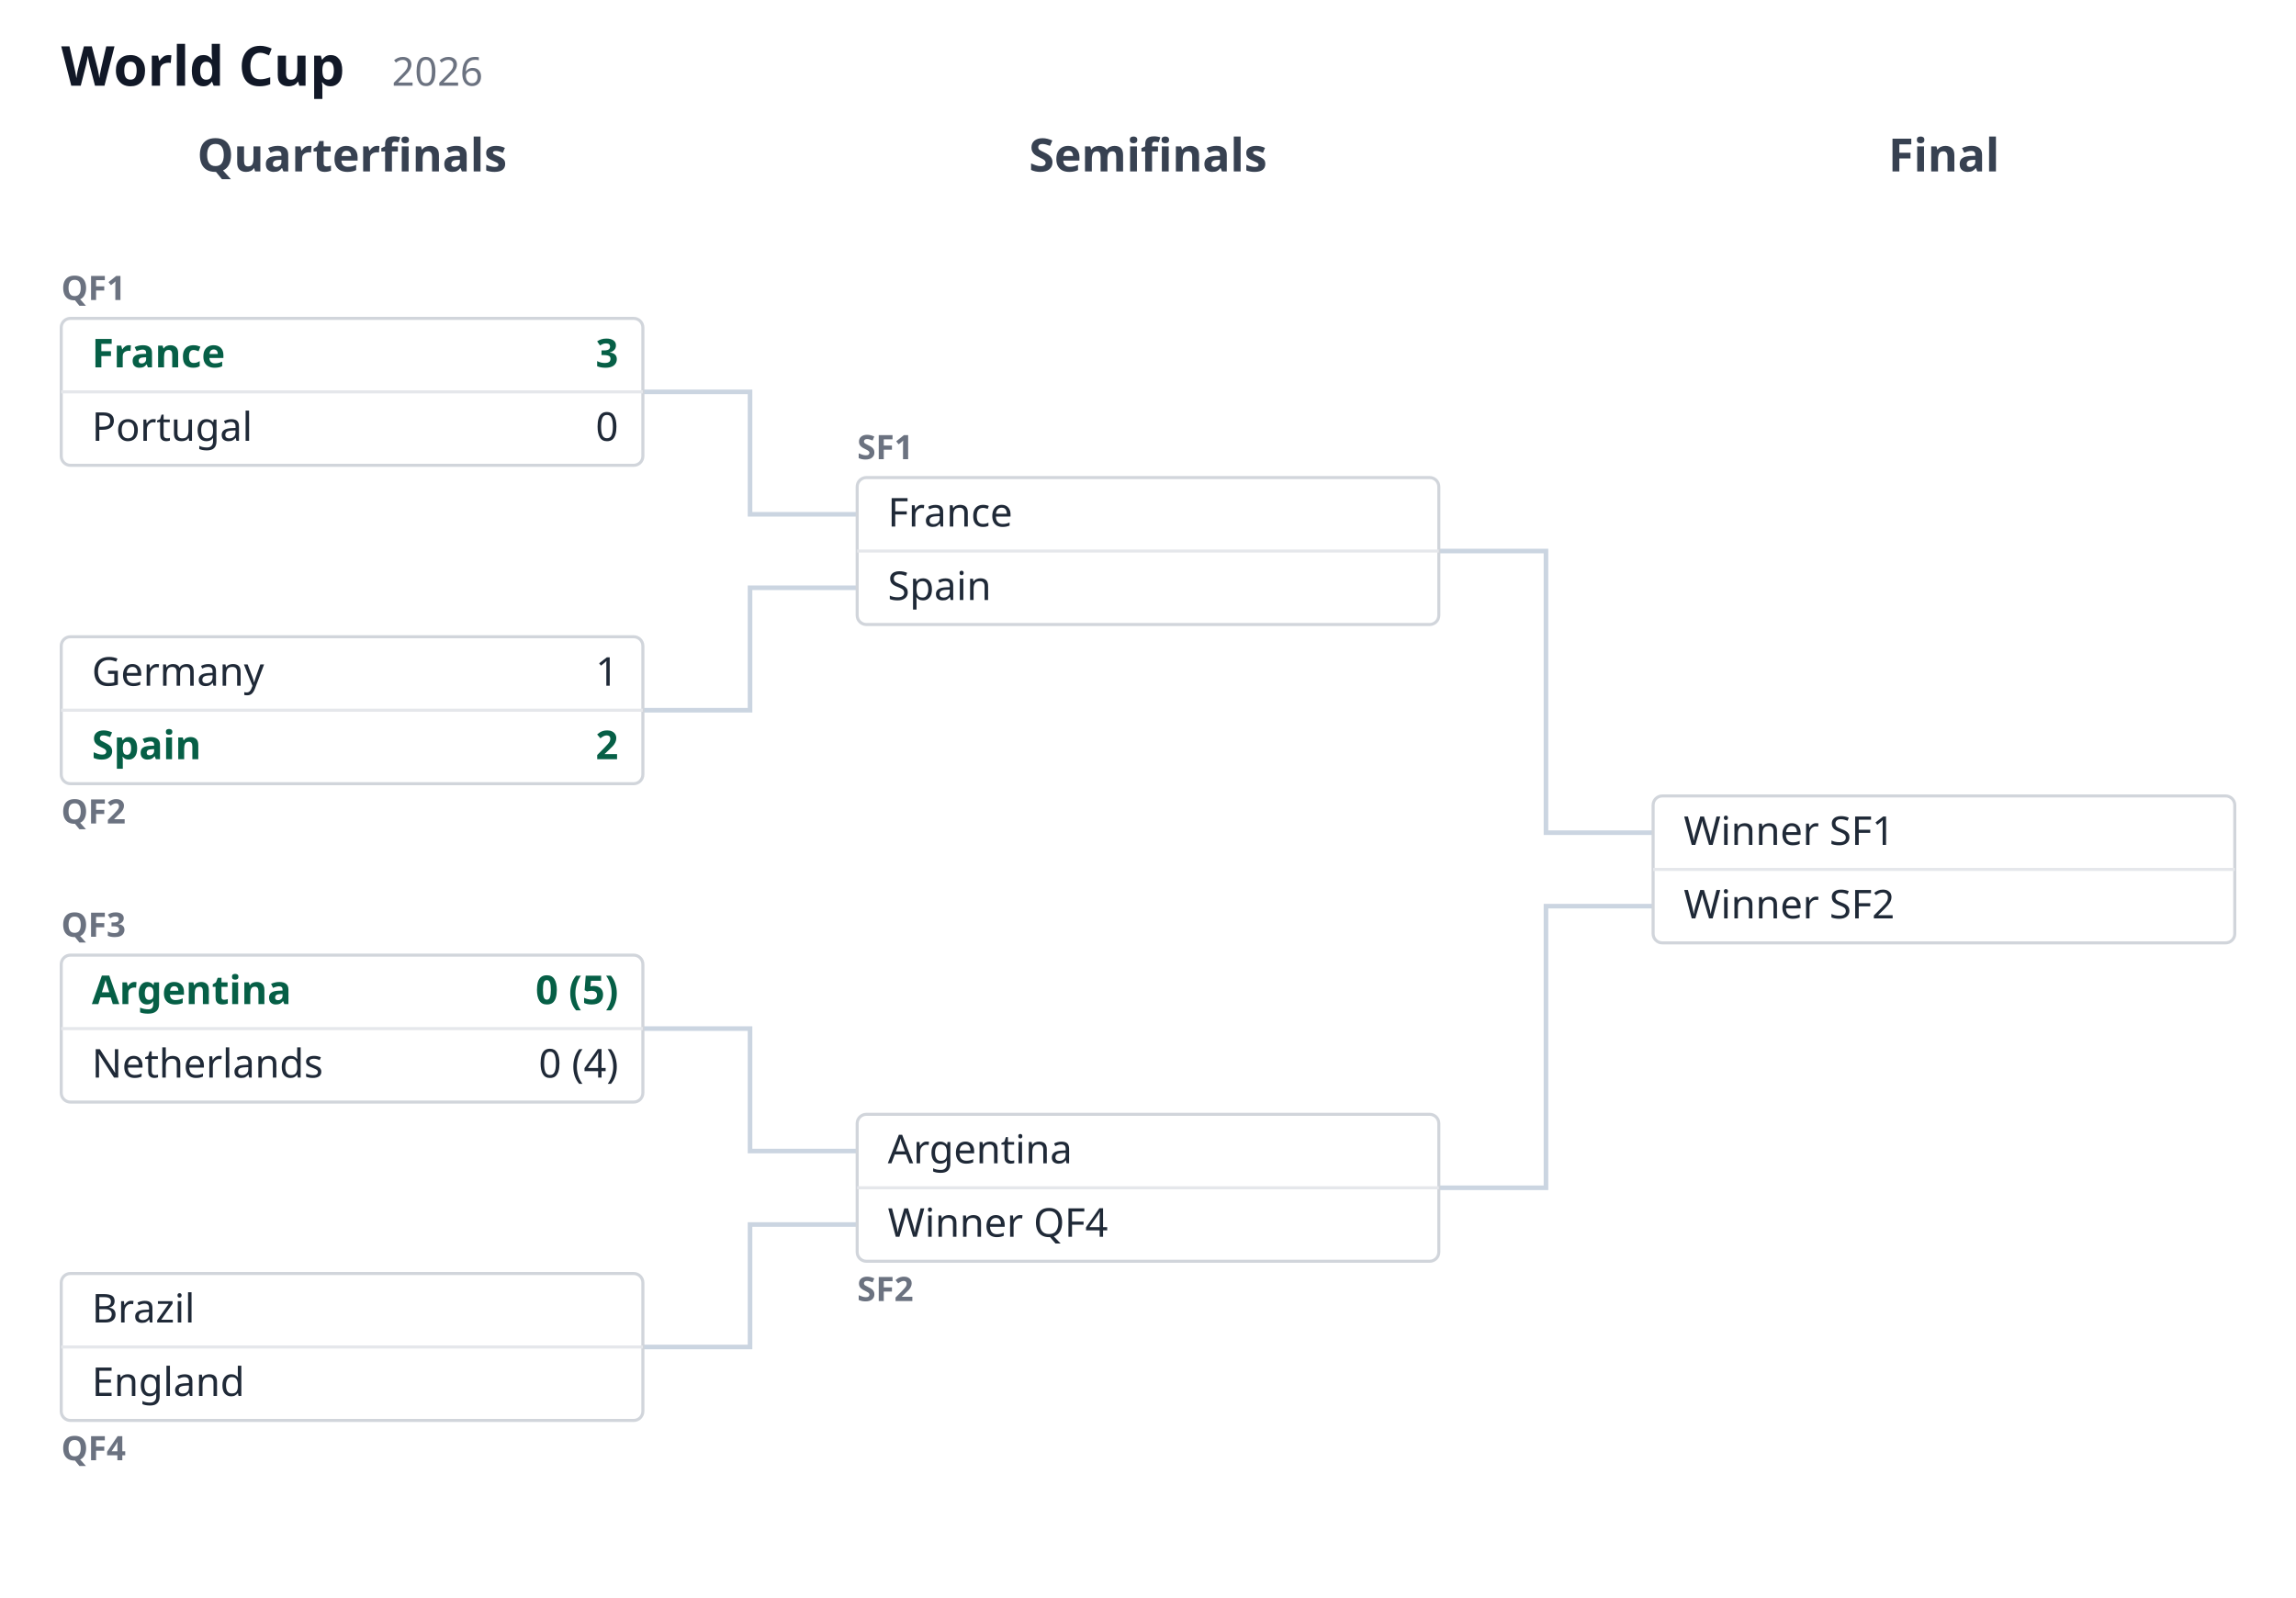
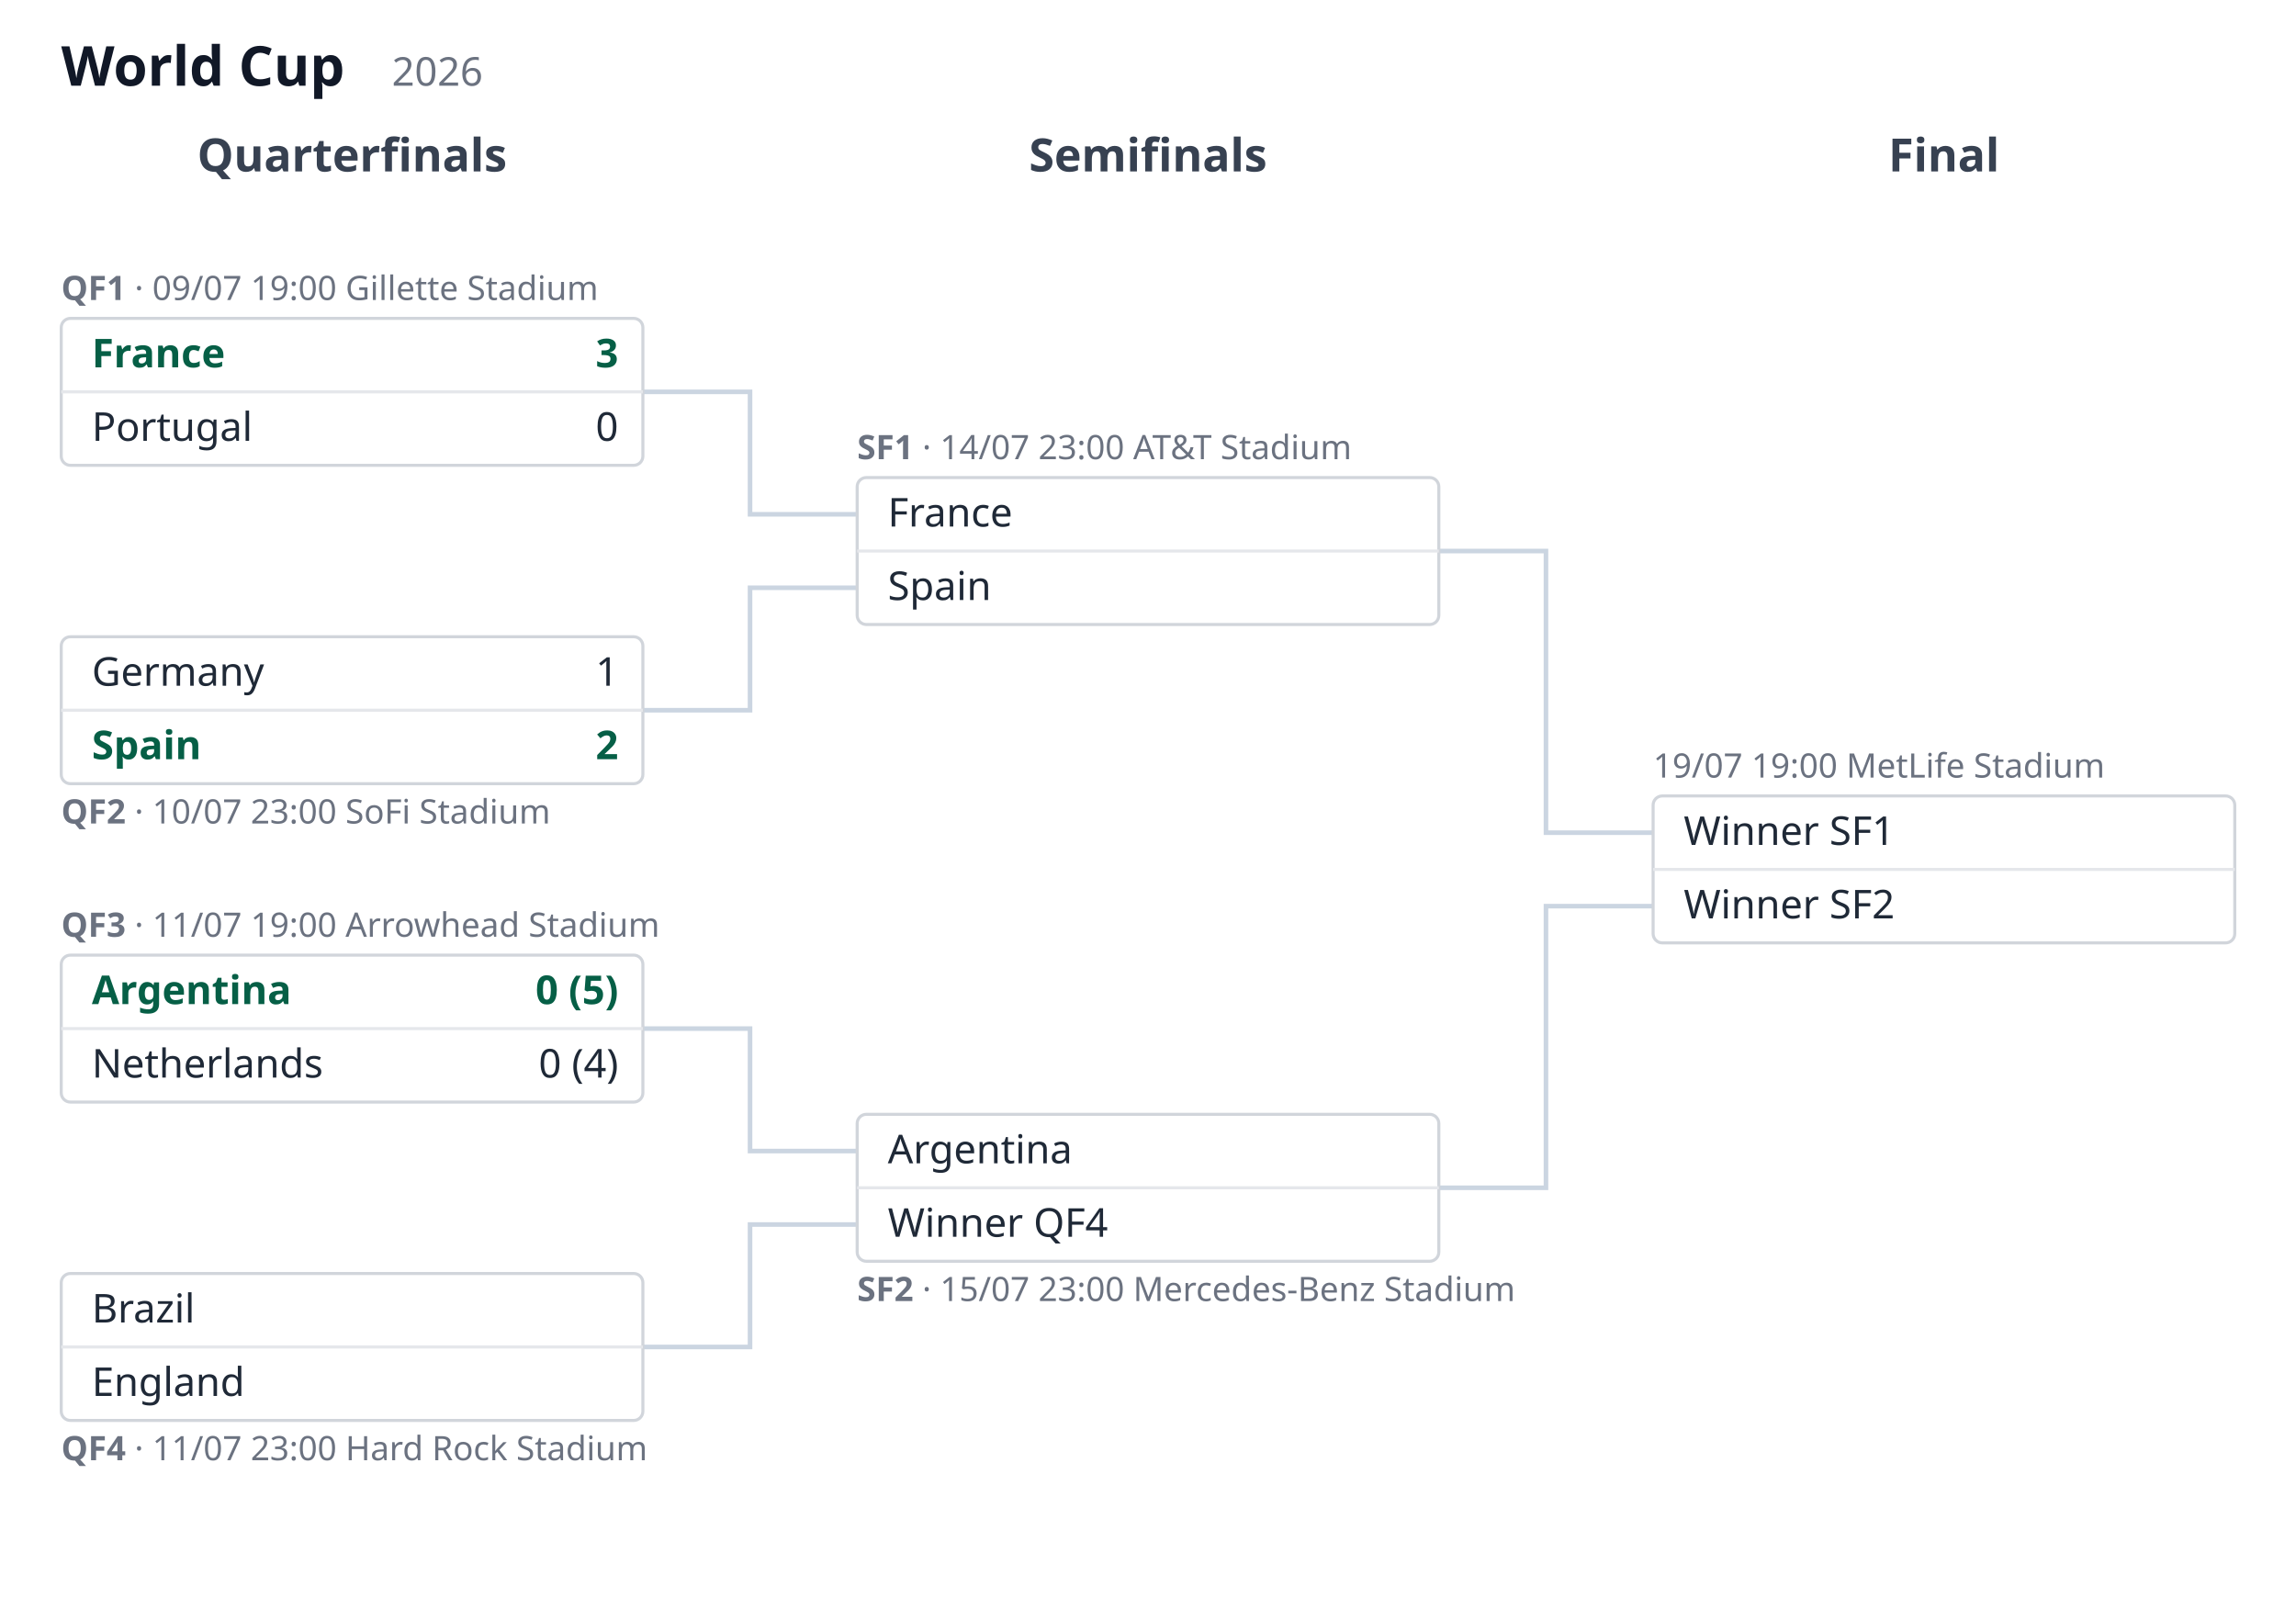
<svg xmlns="http://www.w3.org/2000/svg" viewBox="0 0 750 522" width="750" height="522" font-family="sans-serif">
  <style>
  .pd-bg { fill: #ffffff; }
  .pd-title { font: 600 18px sans-serif; fill: #111827; }
  .pd-season { font: 400 13px sans-serif; fill: #6b7280; }
  .pd-header { font: 600 15px sans-serif; fill: #374151; text-anchor: middle; }
  .pd-meta { font: 400 11px sans-serif; fill: #6b7280; }
  .pd-meta-id { font-weight: 700; }
  .pd-box { fill: #ffffff; stroke: #d1d5db; stroke-width: 1; }
  .pd-divider { stroke: #e5e7eb; stroke-width: 1; }
  .pd-team { font: 400 13px sans-serif; fill: #1f2937; }
  .pd-score { font: 400 13px sans-serif; fill: #1f2937; text-anchor: end; }
  .pd-win .pd-team, .pd-win .pd-score { font-weight: 700; fill: #065f46; }
  .pd-crest-frame { fill: none; stroke: #d1d5db; stroke-width: 1; }
  .pd-link { fill: none; stroke: #cbd5e1; stroke-width: 1.5; }
  @media (prefers-color-scheme: dark) {
    .pd-bg { fill: #0f172a; }
    .pd-title { fill: #f8fafc; }
    .pd-season { fill: #94a3b8; }
    .pd-header { fill: #cbd5e1; }
    .pd-meta { fill: #94a3b8; }
    .pd-box { fill: #1e293b; stroke: #334155; }
    .pd-divider { stroke: #334155; }
    .pd-team { fill: #e5e7eb; }
    .pd-score { fill: #e5e7eb; }
    .pd-win .pd-team, .pd-win .pd-score { fill: #34d399; }
    .pd-crest-frame { stroke: #334155; }
    .pd-link { stroke: #475569; }
  }</style>
  <rect class="pd-bg" width="750" height="522" />
  <text class="pd-title" x="20" y="28">World Cup</text>
  <text class="pd-season" x="128" y="28">2026</text>
  <text class="pd-header" x="115" y="56">Quarterfinals</text>
  <text class="pd-header" x="375" y="56">Semifinals</text>
  <text class="pd-header" x="635" y="56">Final</text>
  <path class="pd-link" d="M 210 128 L 245 128 L 245 168 L 280 168" />
  <path class="pd-link" d="M 210 232 L 245 232 L 245 192 L 280 192" />
  <path class="pd-link" d="M 210 336 L 245 336 L 245 376 L 280 376" />
  <path class="pd-link" d="M 210 440 L 245 440 L 245 400 L 280 400" />
  <path class="pd-link" d="M 470 180 L 505 180 L 505 272 L 540 272" />
  <path class="pd-link" d="M 470 388 L 505 388 L 505 296 L 540 296" />
  <text class="pd-meta" x="20" y="98">
-     <tspan class="pd-meta-id">QF1</tspan>
-   </text>
+     <tspan class="pd-meta-id">QF1</tspan> · 09/07 19:00 Gillette Stadium</text>
  <rect class="pd-box" x="20" y="104" width="190" height="48" rx="3" />
  <line class="pd-divider" x1="20" y1="128" x2="210" y2="128" />
  <g class="pd-win">
    <text class="pd-team" x="30" y="120">France</text>
    <text class="pd-score" x="202" y="120">3</text>
  </g>
  <g class="">
    <text class="pd-team" x="30" y="144">Portugal</text>
    <text class="pd-score" x="202" y="144">0</text>
  </g>
  <text class="pd-meta" x="20" y="269">
-     <tspan class="pd-meta-id">QF2</tspan>
-   </text>
+     <tspan class="pd-meta-id">QF2</tspan> · 10/07 23:00 SoFi Stadium</text>
  <rect class="pd-box" x="20" y="208" width="190" height="48" rx="3" />
  <line class="pd-divider" x1="20" y1="232" x2="210" y2="232" />
  <g class="">
    <text class="pd-team" x="30" y="224">Germany</text>
    <text class="pd-score" x="202" y="224">1</text>
  </g>
  <g class="pd-win">
    <text class="pd-team" x="30" y="248">Spain</text>
    <text class="pd-score" x="202" y="248">2</text>
  </g>
  <text class="pd-meta" x="20" y="306">
-     <tspan class="pd-meta-id">QF3</tspan>
-   </text>
+     <tspan class="pd-meta-id">QF3</tspan> · 11/07 19:00 Arrowhead Stadium</text>
  <rect class="pd-box" x="20" y="312" width="190" height="48" rx="3" />
  <line class="pd-divider" x1="20" y1="336" x2="210" y2="336" />
  <g class="pd-win">
    <text class="pd-team" x="30" y="328">Argentina</text>
    <text class="pd-score" x="202" y="328">0 (5)</text>
  </g>
  <g class="">
    <text class="pd-team" x="30" y="352">Netherlands</text>
    <text class="pd-score" x="202" y="352">0 (4)</text>
  </g>
  <text class="pd-meta" x="20" y="477">
-     <tspan class="pd-meta-id">QF4</tspan>
-   </text>
+     <tspan class="pd-meta-id">QF4</tspan> · 11/07 23:00 Hard Rock Stadium</text>
  <rect class="pd-box" x="20" y="416" width="190" height="48" rx="3" />
  <line class="pd-divider" x1="20" y1="440" x2="210" y2="440" />
  <g class="">
    <text class="pd-team" x="30" y="432">Brazil</text>
  </g>
  <g class="">
    <text class="pd-team" x="30" y="456">England</text>
  </g>
  <text class="pd-meta" x="280" y="150">
-     <tspan class="pd-meta-id">SF1</tspan>
-   </text>
+     <tspan class="pd-meta-id">SF1</tspan> · 14/07 23:00 AT&amp;T Stadium</text>
  <rect class="pd-box" x="280" y="156" width="190" height="48" rx="3" />
  <line class="pd-divider" x1="280" y1="180" x2="470" y2="180" />
  <g class="">
    <text class="pd-team" x="290" y="172">France</text>
  </g>
  <g class="">
    <text class="pd-team" x="290" y="196">Spain</text>
  </g>
  <text class="pd-meta" x="280" y="425">
-     <tspan class="pd-meta-id">SF2</tspan>
-   </text>
+     <tspan class="pd-meta-id">SF2</tspan> · 15/07 23:00 Mercedes-Benz Stadium</text>
  <rect class="pd-box" x="280" y="364" width="190" height="48" rx="3" />
  <line class="pd-divider" x1="280" y1="388" x2="470" y2="388" />
  <g class="">
    <text class="pd-team" x="290" y="380">Argentina</text>
  </g>
  <g class="">
    <text class="pd-team" x="290" y="404">Winner QF4</text>
  </g>
+   <text class="pd-meta" x="540" y="254">19/07 19:00 MetLife Stadium</text>
  <rect class="pd-box" x="540" y="260" width="190" height="48" rx="3" />
  <line class="pd-divider" x1="540" y1="284" x2="730" y2="284" />
  <g class="">
    <text class="pd-team" x="550" y="276">Winner SF1</text>
  </g>
  <g class="">
    <text class="pd-team" x="550" y="300">Winner SF2</text>
  </g>
</svg>
